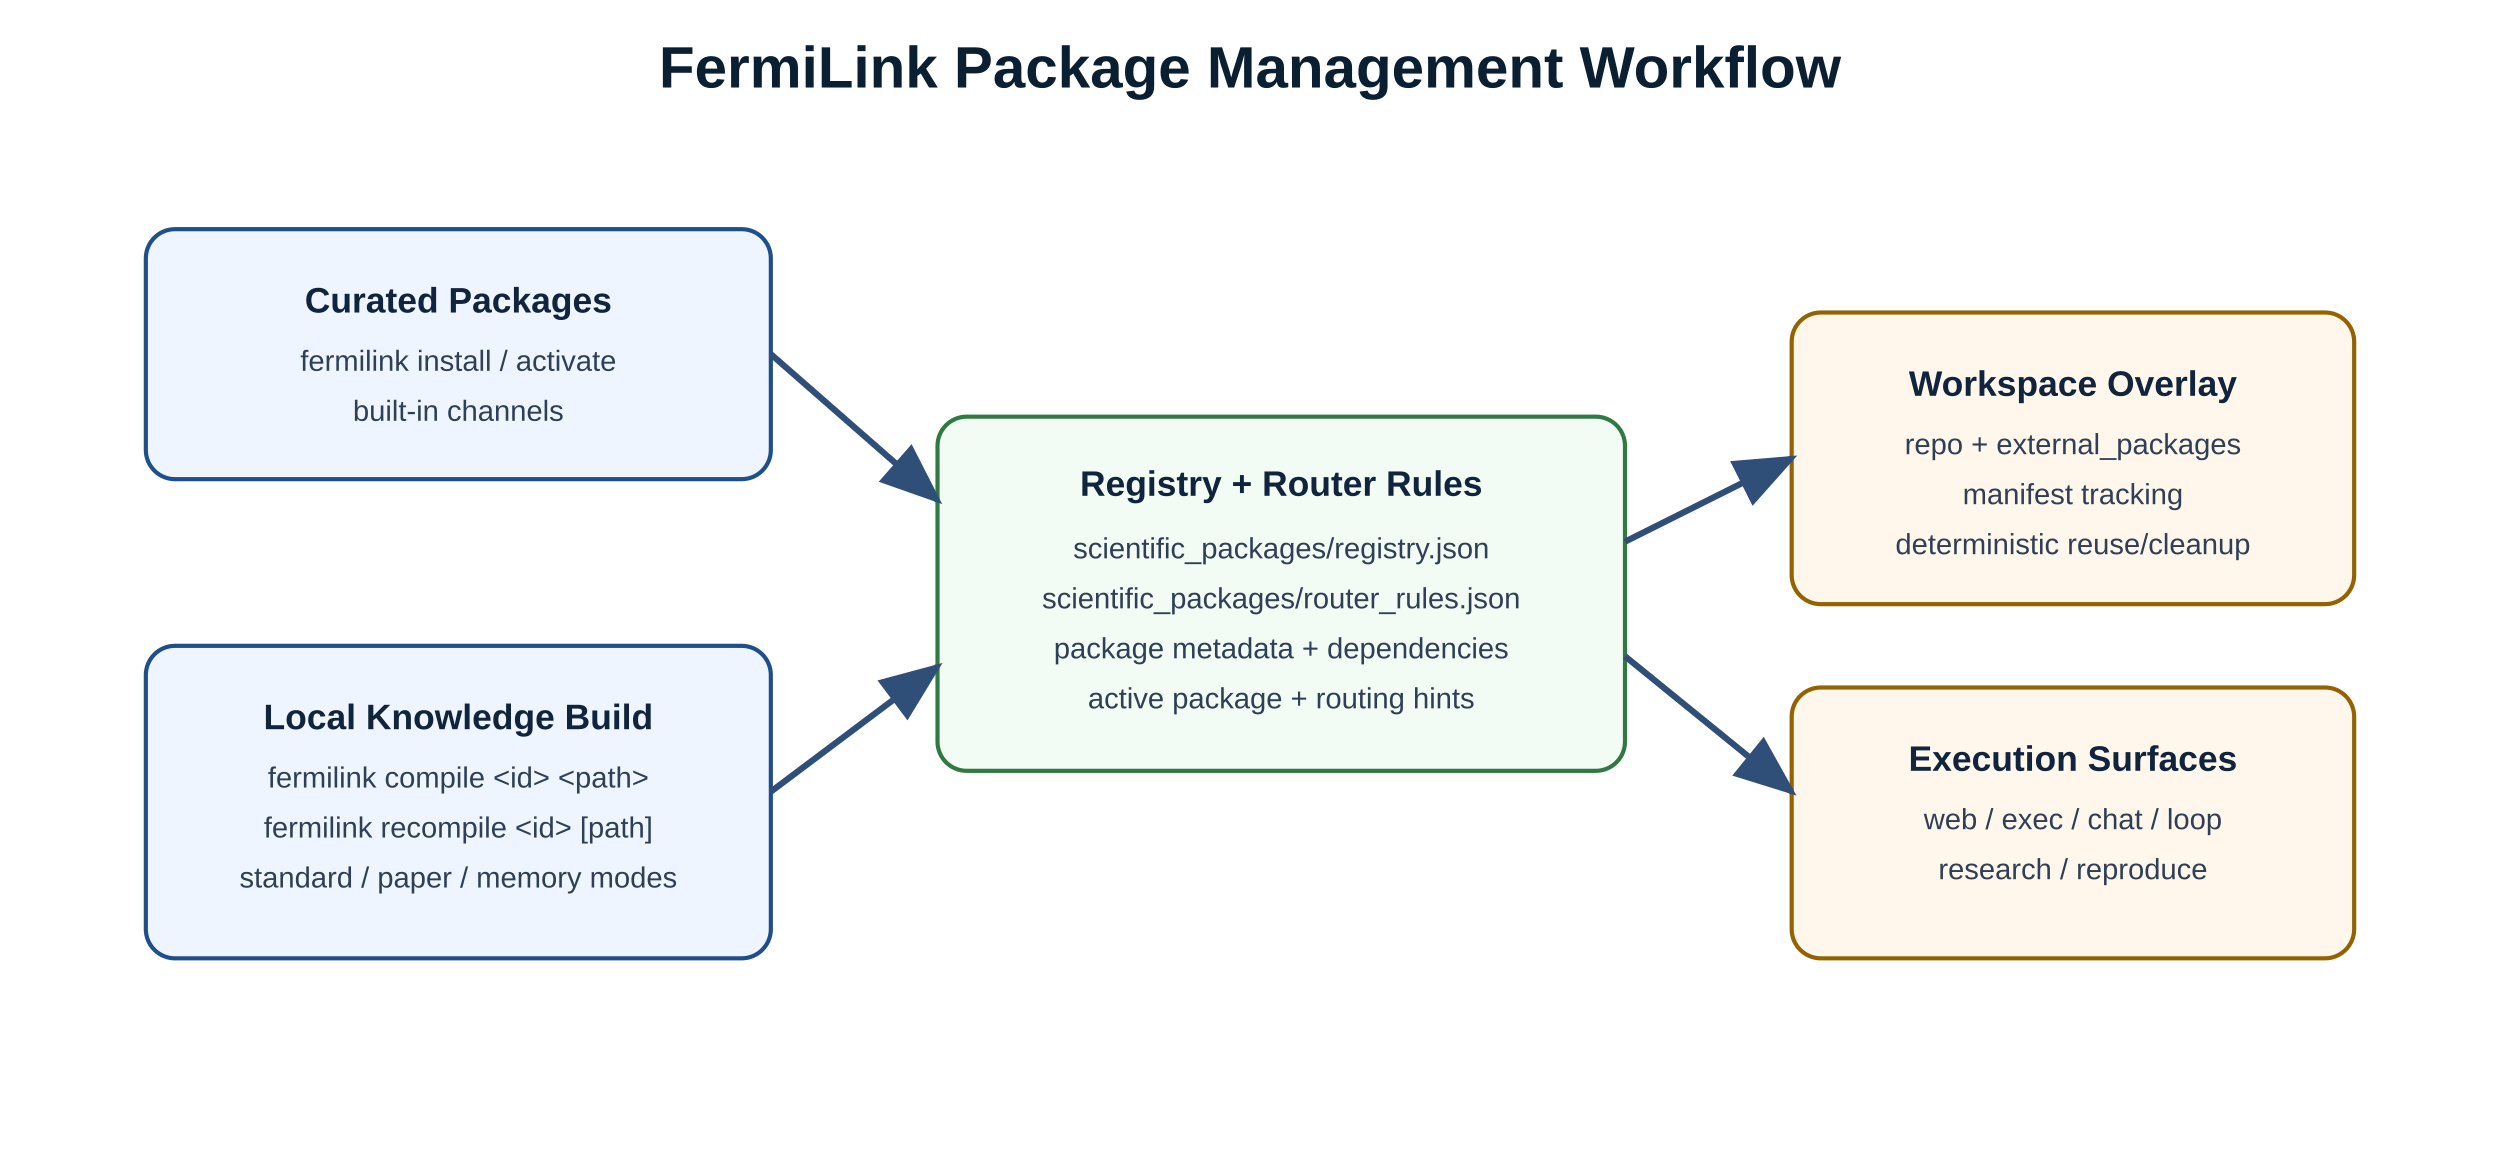
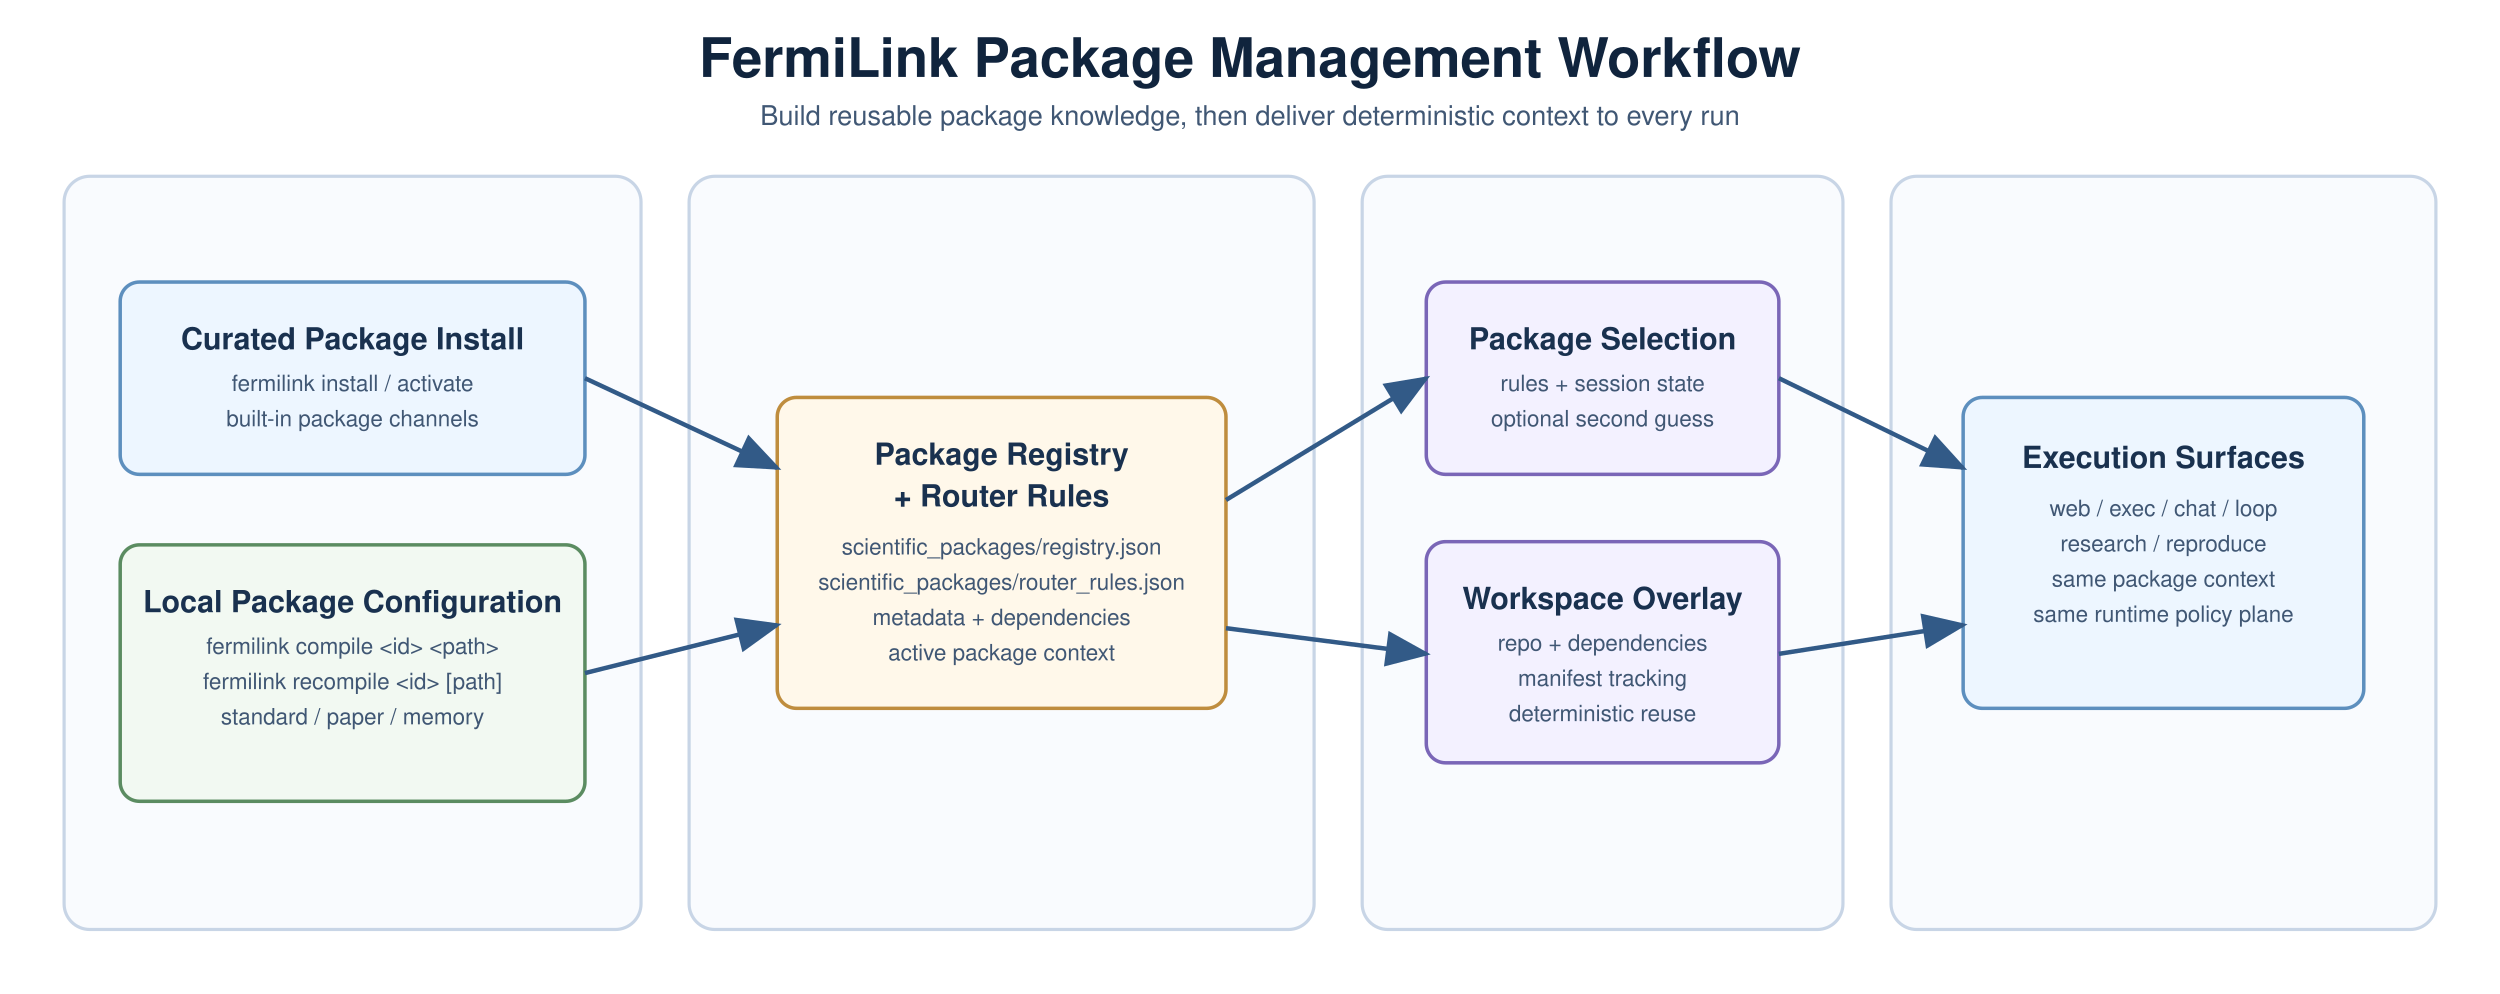
- <svg xmlns="http://www.w3.org/2000/svg" width="1200" height="560" viewBox="0 0 1200 560" role="img" aria-labelledby="title desc">
+ <svg xmlns="http://www.w3.org/2000/svg" width="1560" height="620" viewBox="0 0 1560 620" role="img" aria-labelledby="title desc">
  <defs>
    <style>
-       .title { font: 700 28px Arial, sans-serif; fill: #0b1f33; }
-       .box { fill: #eef5ff; stroke: #1f4f8a; stroke-width: 2; rx: 14; }
-       .box2 { fill: #f2fbf4; stroke: #2f7a40; stroke-width: 2; rx: 14; }
-       .box3 { fill: #fff7eb; stroke: #946200; stroke-width: 2; rx: 14; }
-       .txt { font: 600 17px Arial, sans-serif; fill: #10243d; }
-       .sub { font: 500 14px Arial, sans-serif; fill: #2f3f56; }
-       .arr { stroke: #2f4f78; stroke-width: 3; fill: none; marker-end: url(#arrow); }
+       .title { font: 700 34px Helvetica, Arial, sans-serif; fill: #10243d; }
+       .subtitle { font: 500 17px Helvetica, Arial, sans-serif; fill: #405774; }
+       .lane { fill: #f9fbfe; stroke: #c8d5e6; stroke-width: 2; rx: 16; }
+       .boxA { fill: #edf6ff; stroke: #5d8fbe; stroke-width: 2.2; rx: 12; }
+       .boxB { fill: #f2f9f2; stroke: #5b8c61; stroke-width: 2.2; rx: 12; }
+       .boxC { fill: #fff8ea; stroke: #bf8d3e; stroke-width: 2.2; rx: 12; }
+       .boxD { fill: #f3f1ff; stroke: #7a66b7; stroke-width: 2.2; rx: 12; }
+       .txt { font: 600 19px Helvetica, Arial, sans-serif; fill: #19314f; }
+       .sub { font: 500 14px Helvetica, Arial, sans-serif; fill: #405774; }
+       .arr { stroke: #325a87; stroke-width: 2.8; fill: none; marker-end: url(#arrow); }
    </style>
    <marker id="arrow" markerWidth="10" markerHeight="8" refX="9" refY="4" orient="auto">
-       <path d="M0,0 L10,4 L0,8 Z" fill="#2f4f78" />
+       <path d="M0,0 L10,4 L0,8 Z" fill="#325a87" />
    </marker>
  </defs>
-   <text x="600" y="42" text-anchor="middle" class="title">FermiLink Package Management Workflow</text>
-   <rect x="70" y="110" width="300" height="120" class="box" />
-   <text x="220" y="150" text-anchor="middle" class="txt">Curated Packages</text>
-   <text x="220" y="178" text-anchor="middle" class="sub">fermilink install / activate</text>
-   <text x="220" y="202" text-anchor="middle" class="sub">built-in channels</text>
-   <rect x="70" y="310" width="300" height="150" class="box" />
-   <text x="220" y="350" text-anchor="middle" class="txt">Local Knowledge Build</text>
-   <text x="220" y="378" text-anchor="middle" class="sub">fermilink compile &lt;id&gt; &lt;path&gt;</text>
-   <text x="220" y="402" text-anchor="middle" class="sub">fermilink recompile &lt;id&gt; [path]</text>
-   <text x="220" y="426" text-anchor="middle" class="sub">standard / paper / memory modes</text>
-   <rect x="450" y="200" width="330" height="170" class="box2" />
-   <text x="615" y="238" text-anchor="middle" class="txt">Registry + Router Rules</text>
-   <text x="615" y="268" text-anchor="middle" class="sub">scientific_packages/registry.json</text>
-   <text x="615" y="292" text-anchor="middle" class="sub">scientific_packages/router_rules.json</text>
-   <text x="615" y="316" text-anchor="middle" class="sub">package metadata + dependencies</text>
-   <text x="615" y="340" text-anchor="middle" class="sub">active package + routing hints</text>
-   <rect x="860" y="150" width="270" height="140" class="box3" />
-   <text x="995" y="190" text-anchor="middle" class="txt">Workspace Overlay</text>
-   <text x="995" y="218" text-anchor="middle" class="sub">repo + external_packages</text>
-   <text x="995" y="242" text-anchor="middle" class="sub">manifest tracking</text>
-   <text x="995" y="266" text-anchor="middle" class="sub">deterministic reuse/cleanup</text>
-   <rect x="860" y="330" width="270" height="130" class="box3" />
-   <text x="995" y="370" text-anchor="middle" class="txt">Execution Surfaces</text>
-   <text x="995" y="398" text-anchor="middle" class="sub">web / exec / chat / loop</text>
-   <text x="995" y="422" text-anchor="middle" class="sub">research / reproduce</text>
-   <path d="M370 170 L450 240" class="arr" />
-   <path d="M370 380 L450 320" class="arr" />
-   <path d="M780 260 L860 220" class="arr" />
-   <path d="M780 315 L860 380" class="arr" />
+   <text x="780" y="48" text-anchor="middle" class="title">FermiLink Package Management Workflow</text>
+   <text x="780" y="78" text-anchor="middle" class="subtitle">Build reusable package knowledge, then deliver deterministic context to every run</text>
+   <rect x="40" y="110" width="360" height="470" class="lane" />
+   <rect x="430" y="110" width="390" height="470" class="lane" />
+   <rect x="850" y="110" width="300" height="470" class="lane" />
+   <rect x="1180" y="110" width="340" height="470" class="lane" />
+   <rect x="75" y="176" width="290" height="120" class="boxA" />
+   <text x="220" y="218" text-anchor="middle" class="txt">Curated Package Install</text>
+   <text x="220" y="244" text-anchor="middle" class="sub">fermilink install / activate</text>
+   <text x="220" y="266" text-anchor="middle" class="sub">built-in package channels</text>
+   <rect x="75" y="340" width="290" height="160" class="boxB" />
+   <text x="220" y="382" text-anchor="middle" class="txt">Local Package Configuration</text>
+   <text x="220" y="408" text-anchor="middle" class="sub">fermilink compile &lt;id&gt; &lt;path&gt;</text>
+   <text x="220" y="430" text-anchor="middle" class="sub">fermilink recompile &lt;id&gt; [path]</text>
+   <text x="220" y="452" text-anchor="middle" class="sub">standard / paper / memory</text>
+   <rect x="485" y="248" width="280" height="194" class="boxC" />
+   <text x="625" y="290" text-anchor="middle" class="txt">Package Registry</text>
+   <text x="625" y="316" text-anchor="middle" class="txt">+ Router Rules</text>
+   <text x="625" y="346" text-anchor="middle" class="sub">scientific_packages/registry.json</text>
+   <text x="625" y="368" text-anchor="middle" class="sub">scientific_packages/router_rules.json</text>
+   <text x="625" y="390" text-anchor="middle" class="sub">metadata + dependencies</text>
+   <text x="625" y="412" text-anchor="middle" class="sub">active package context</text>
+   <rect x="890" y="176" width="220" height="120" class="boxD" />
+   <text x="1000" y="218" text-anchor="middle" class="txt">Package Selection</text>
+   <text x="1000" y="244" text-anchor="middle" class="sub">rules + session state</text>
+   <text x="1000" y="266" text-anchor="middle" class="sub">optional second guess</text>
+   <rect x="890" y="338" width="220" height="138" class="boxD" />
+   <text x="1000" y="380" text-anchor="middle" class="txt">Workspace Overlay</text>
+   <text x="1000" y="406" text-anchor="middle" class="sub">repo + dependencies</text>
+   <text x="1000" y="428" text-anchor="middle" class="sub">manifest tracking</text>
+   <text x="1000" y="450" text-anchor="middle" class="sub">deterministic reuse</text>
+   <rect x="1225" y="248" width="250" height="194" class="boxA" />
+   <text x="1350" y="292" text-anchor="middle" class="txt">Execution Surfaces</text>
+   <text x="1350" y="322" text-anchor="middle" class="sub">web / exec / chat / loop</text>
+   <text x="1350" y="344" text-anchor="middle" class="sub">research / reproduce</text>
+   <text x="1350" y="366" text-anchor="middle" class="sub">same package context</text>
+   <text x="1350" y="388" text-anchor="middle" class="sub">same runtime policy plane</text>
+   <path d="M365 236 L485 292" class="arr" />
+   <path d="M365 420 L485 390" class="arr" />
+   <path d="M765 312 L890 236" class="arr" />
+   <path d="M765 392 L890 408" class="arr" />
+   <path d="M1110 236 L1225 292" class="arr" />
+   <path d="M1110 408 L1225 390" class="arr" />
</svg>
